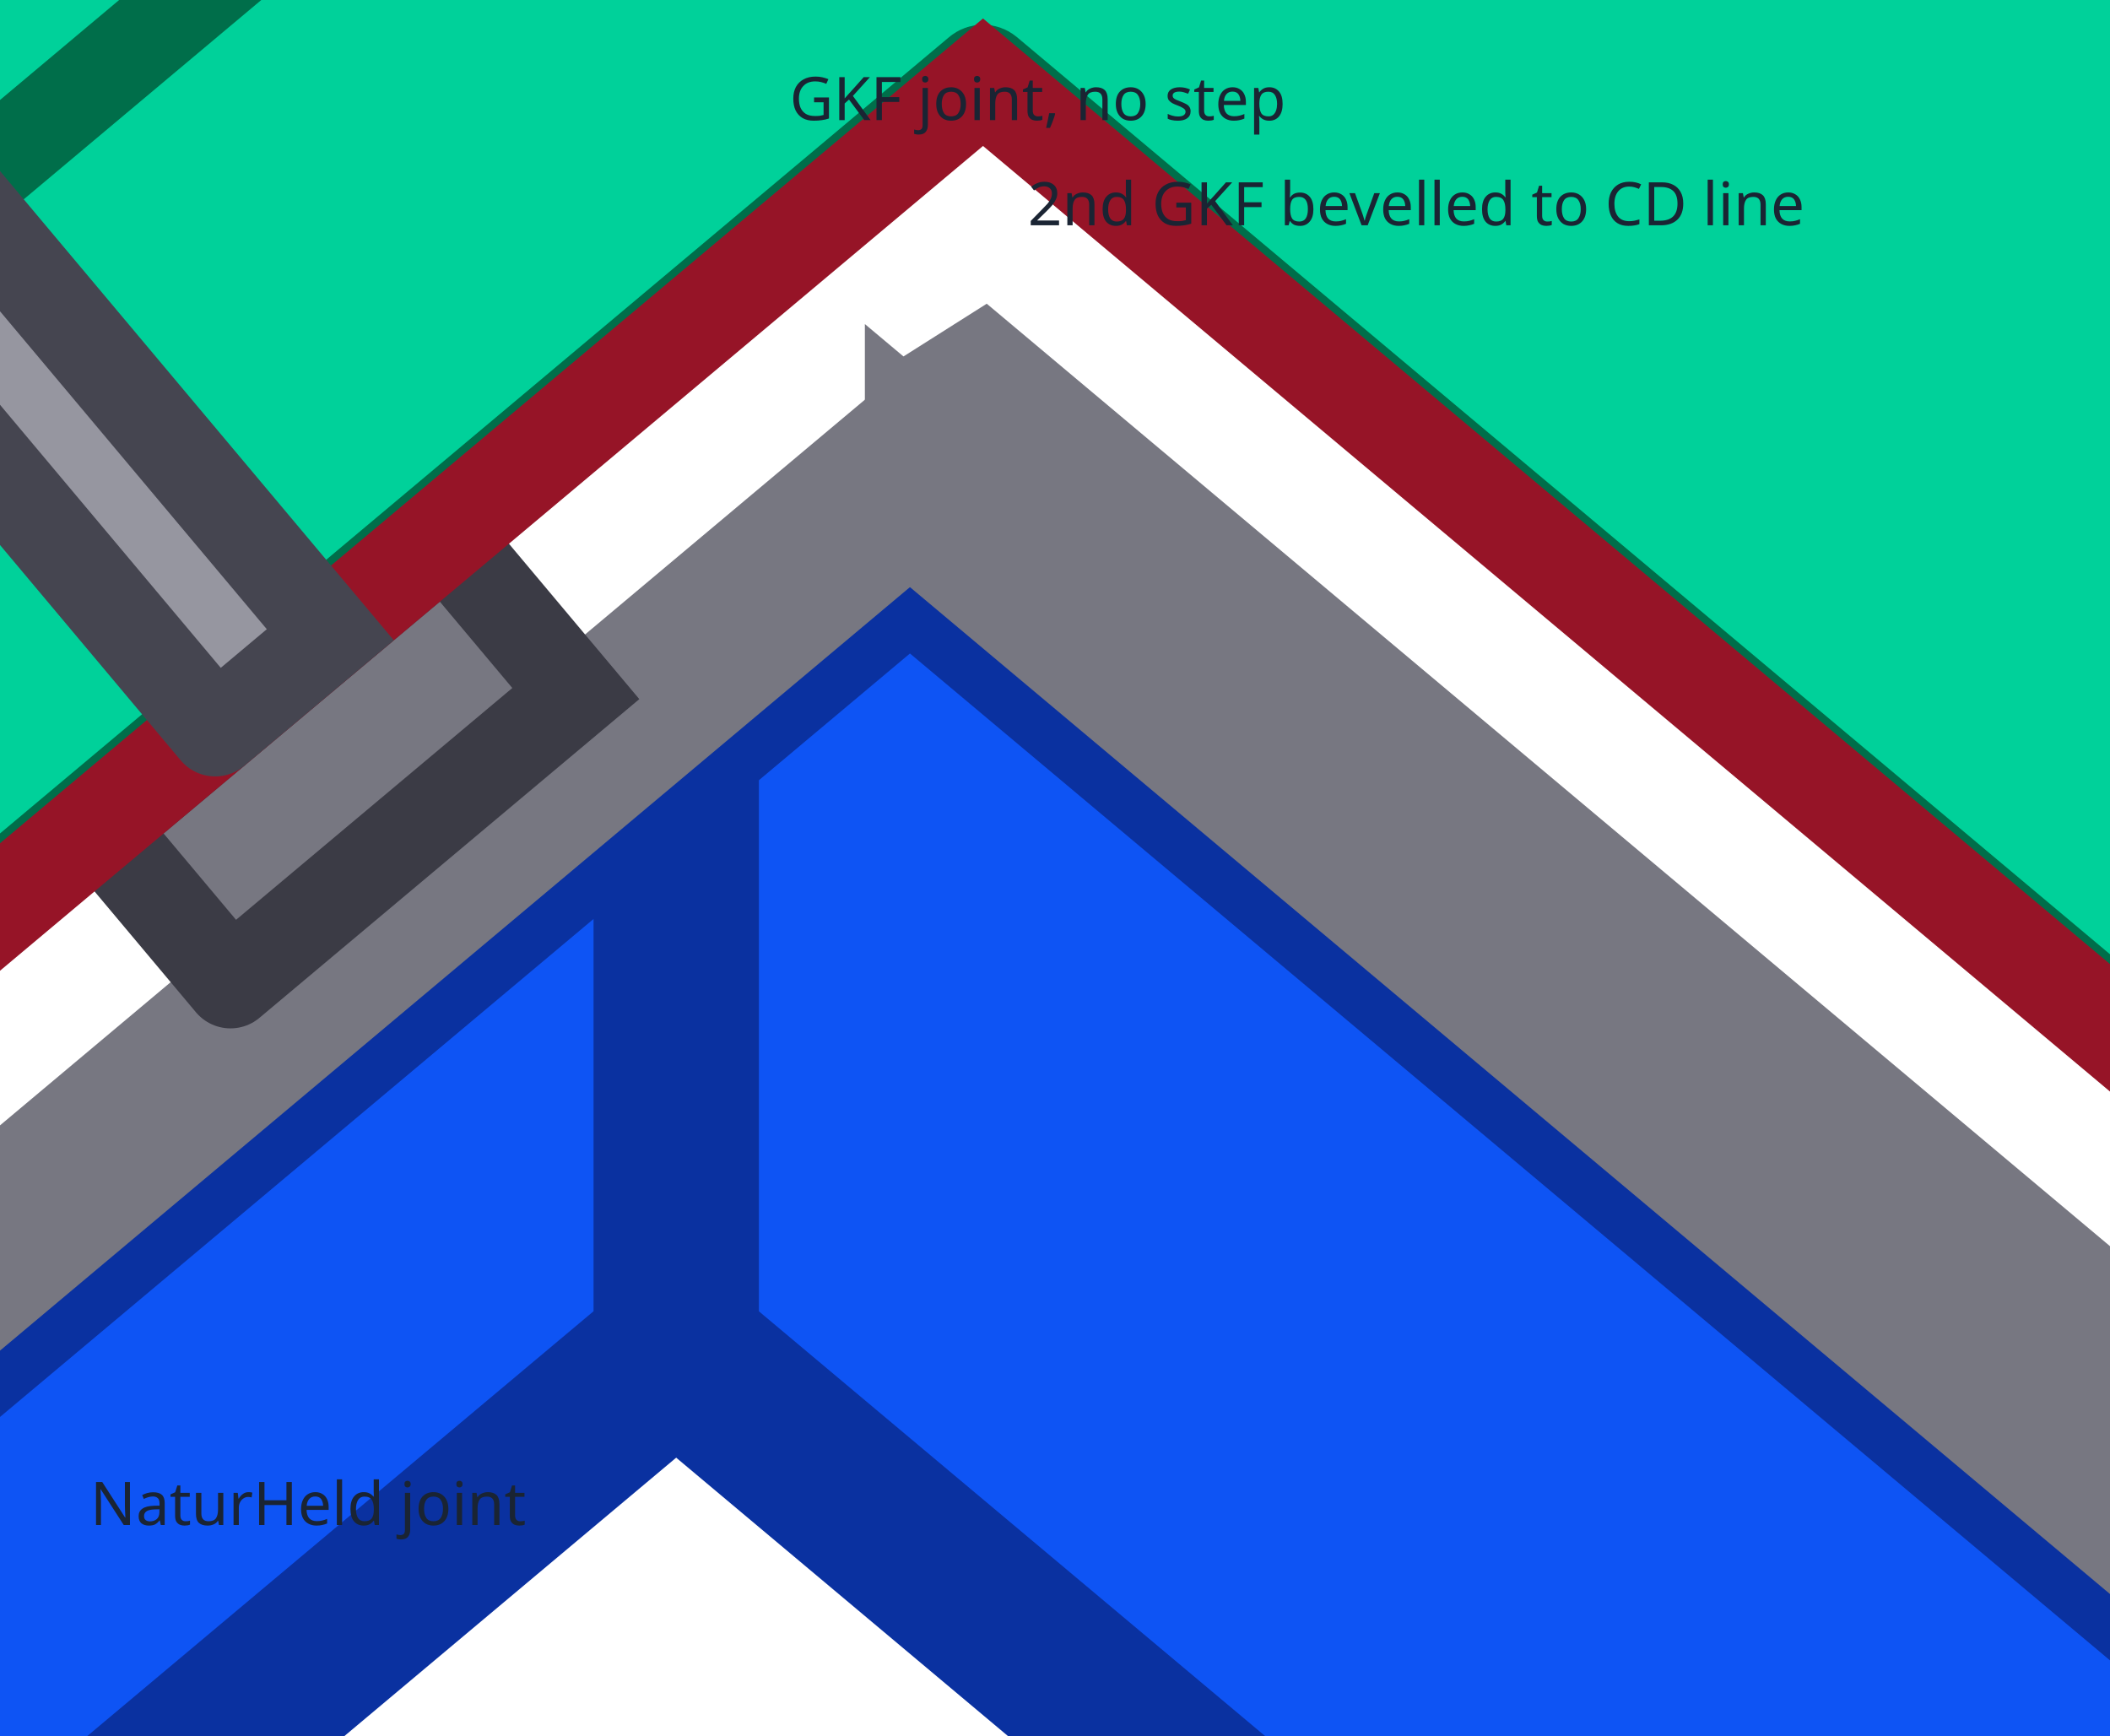
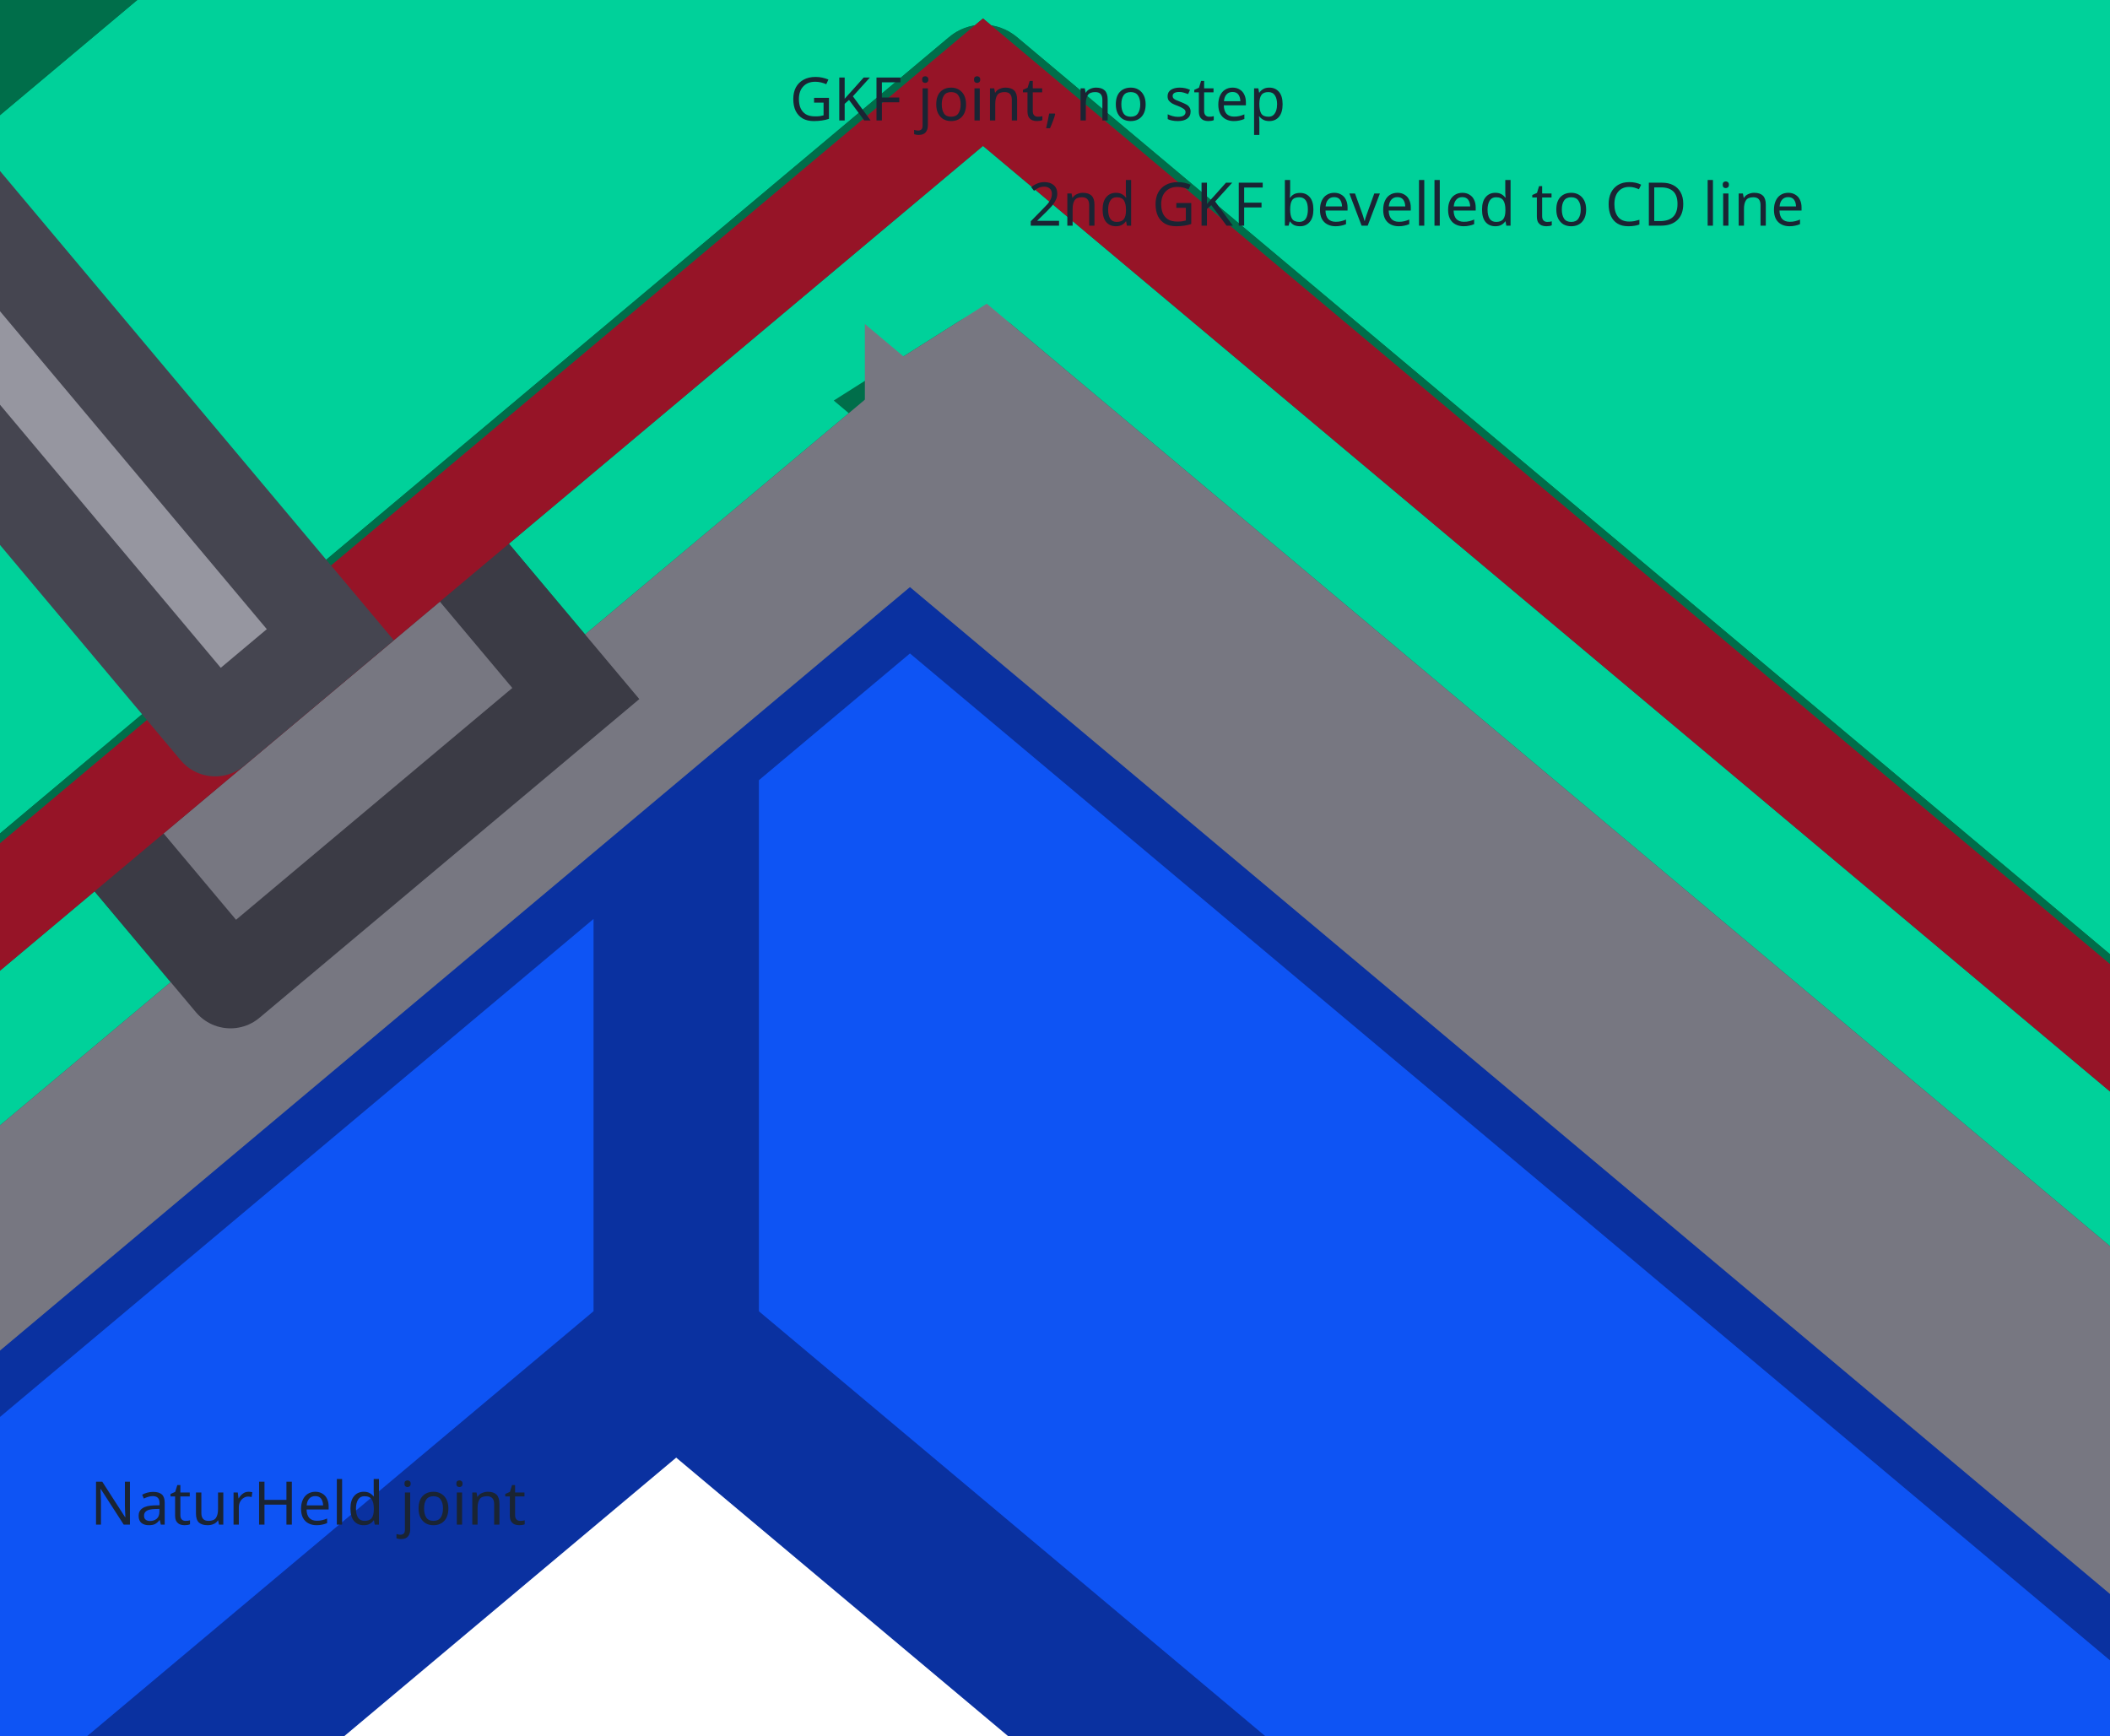
- <svg xmlns="http://www.w3.org/2000/svg" width="280.84mm" height="230.97mm" viewBox="2360.00 -5417.79 280.84 230.97" version="1.1">
+ <svg xmlns="http://www.w3.org/2000/svg" width="280.84mm" height="230.97mm" viewBox="2360.00 -5403.94 280.84 230.97" version="1.1">
  <g transform="scale(1,-1)" stroke-linecap="round">
    <g fill="rgb(230,115,20)" stroke="rgb(119,49,0)" stroke-width="12.0" id="floor">
      <path d="M 5349.0,0.0 L 1.0,0.0 L 1.0,-150.0 L 5349.0,-150.0 L 5349.0,0.0" />
    </g>
    <g fill="rgb(69,230,24)" stroke="rgb(24,119,10)" stroke-width="12.0" id="eps">
+       <path d="M -266.0,3200.0 L -465.0,3200.0 L -465.0,2953.0 L -266.0,2953.0 L -266.0,3200.0" />
      <path d="M -266.0,-1.0 L -465.0,-1.0 L -465.0,-150.0 L -266.0,-150.0 L -266.0,-1.0" />
-       <path d="M -266.0,3200.0 L -465.0,3200.0 L -465.0,2953.0 L -266.0,2953.0 L -266.0,3200.0" />
      <path d="M 5815.0,3200.0 L 5616.0,3200.0 L 5616.0,-150.0 L 5815.0,-150.0 L 5815.0,3200.0" />
    </g>
    <g fill="rgb(224,69,39)" stroke="rgb(129,30,14)" stroke-width="12.0" id="masonry">
      <path d="M -16.0,3200.0 L -265.0,3200.0 L -265.0,2953.0 L -16.0,2953.0 L -16.0,3200.0" />
      <path d="M 5615.0,3200.0 L 5366.0,3200.0 L 5366.0,-150.0 L 5615.0,-150.0 L 5615.0,3200.0" />
    </g>
    <g fill="rgb(255,224,119)" stroke="rgb(170,139,49)" stroke-width="12.0" id="plaster">
      <path d="M 0.0,3200.0 L -15.0,3200.0 L -15.0,2953.0 L 0.0,2953.0 L 0.0,3200.0" />
      <path d="M 5365.0,3200.0 L 5350.0,3200.0 L 5350.0,0.0 L 5365.0,0.0 L 5365.0,3200.0" />
    </g>
    <g fill="rgb(255,150,0)" stroke="rgb(160,80,0)" stroke-width="12.0" id="furniture">
      <path d="M 5349.0,2450.0 L 4900.0,2450.0 L 4900.0,0.0 L 5349.0,0.0 L 5349.0,2450.0" />
    </g>
    <g fill="rgb(199,84,10)" stroke="rgb(110,39,0)" stroke-width="12.0" id="wall_plate">
      <path d="M -70.0,3300.0 L -210.0,3300.0 L -210.0,3201.0 L -70.0,3201.0 L -70.0,3300.0" />
      <path d="M 5560.0,3300.0 L 5420.0,3300.0 L 5420.0,3201.0 L 5560.0,3201.0 L 5560.0,3300.0" />
    </g>
    <g fill="rgb(199,84,10)" stroke="rgb(110,39,0)" stroke-width="12.0" id="rafters">
      <path d="M 5895.0,3168.026 L 2675.0,5869.927 L -545.0,3168.026 L -545.0,2961.161 L -265.0,3196.109 L -265.0,3200.0 L -260.363,3200.0 L -210.0,3242.259 L -210.0,3300.0 L -141.187,3300.0 L 2675.0,5663.062 L 5491.187,3300.0 L 5560.0,3300.0 L 5560.0,3242.259 L 5610.363,3200.0 L 5615.0,3200.0 L 5615.0,3196.109 L 5895.0,2961.161 L 5895.0,3168.026" />
    </g>
    <g fill="rgb(0,209,154)" stroke="rgb(0,110,74)" stroke-width="12.0" id="plenum_wool">
-       <path d="M 2.0,3417.309 L 2.0,3320.422 L 2490.195,5408.265 A 1.0,1.0 -140.0 0,0 2491.481,5408.265 L 4954.555,3341.5 L 5005.0,3341.5 A 1.0,1.0 180.0 0,0 5006.0,3340.5 L 5006.0,3314.5 L 5348.0,3314.5 L 5348.0,3417.309 L 5349.0,3416.47 L 5349.0,3625.335 L 2675.0,5869.927 L 1.0,3625.335 L 1.0,3416.47 L 2.0,3417.309 M 990.575,4242.134 L 991.86,4240.602 L 948.526,4204.24 L 947.241,4205.773 L 990.575,4242.134 M 3911.354,4603.57 L 3954.687,4567.719 L 3953.401,4566.187 L 3910.068,4602.038 L 3911.354,4603.57 M 1465.21,4641.706 L 1463.925,4643.238 L 1507.259,4679.599 L 1508.544,4678.067 L 1465.21,4641.706 M 3434.147,4988.324 L 3432.861,4986.791 L 3389.528,5022.643 L 3390.813,5024.175 L 3434.147,4988.324 M 3648.256,4844.097 L 2675.0,5660.756 L 1701.744,4844.097 L 2675.0,5661.062 L 3648.256,4844.097" />
+       <path d="M 2.0,3417.309 L 2.0,3306.576 L 2490.195,5394.42 A 1.0,1.0 -140.0 0,0 2491.481,5394.42 L 4938.055,3341.5 L 4988.5,3341.5 A 1.0,1.0 180.0 0,0 4989.5,3340.5 L 4989.5,3314.5 L 5348.0,3314.5 L 5348.0,3417.309 L 5349.0,3416.47 L 5349.0,3625.335 L 2675.0,5869.927 L 1.0,3625.335 L 1.0,3416.47 L 2.0,3417.309 M 990.575,4242.134 L 991.86,4240.602 L 948.526,4204.24 L 947.241,4205.773 L 990.575,4242.134 M 3911.354,4603.57 L 3954.687,4567.719 L 3953.401,4566.187 L 3910.068,4602.038 L 3911.354,4603.57 M 1465.21,4641.706 L 1463.925,4643.238 L 1507.259,4679.599 L 1508.544,4678.067 L 1465.21,4641.706 M 3434.147,4988.324 L 3432.861,4986.791 L 3389.528,5022.643 L 3390.813,5024.175 L 3434.147,4988.324 M 3648.256,4844.097 L 2675.0,5660.756 L 1701.744,4844.097 L 2675.0,5661.062 L 3648.256,4844.097" />
+       <path d="M 2675.0,5661.062 L 1701.744,4844.097 L 2675.0,5660.756 L 3648.256,4844.097 L 2675.0,5661.062" />
+       <path d="M -465.0,3200.0 L -70.0,3200.0 L -70.0,3201.0 L -210.0,3201.0 L -210.0,3300.0 L -70.0,3300.0 L -70.0,3244.856 L 2490.838,5393.654 L 4937.691,3340.5 L 4988.5,3340.5 L 4988.5,3313.5 L 5420.0,3313.5 L 5420.0,3300.0 L 5560.0,3300.0 L 5560.0,3201.0 L 5420.0,3201.0 L 5420.0,3200.0 L 5815.0,3200.0 L 5815.0,3235.154 L 2675.0,5869.927 L -465.0,3235.154 L -465.0,3200.0 M 1.0,3625.335 L 2675.0,5869.927 L 5349.0,3625.335 L 5349.0,3416.47 L 5348.0,3417.309 L 5348.0,3314.5 L 4989.5,3314.5 L 4989.5,3340.5 A 1.0,1.0 180.0 0,1 4988.5,3341.5 L 4938.055,3341.5 L 2491.481,5394.42 A 1.0,1.0 -140.0 0,1 2490.195,5394.42 L 2.0,3306.576 L 2.0,3417.309 L 1.0,3416.47 L 1.0,3625.335" />
+       <path d="M -31.623,3200.0 L -18.377,3200.0 L -22.377,3214.0 L -27.623,3214.0 L -31.623,3200.0" />
+       <path d="M 4937.327,3339.5 L 4918.81,3355.038 L 4902.097,3335.121 L 4923.547,3317.123 L 4926.5,3316.658 L 4926.5,3338.5 L 4927.5,3338.5 L 4927.5,3339.5 L 4937.327,3339.5" />
+       <path d="M 4899.0,3303.779 L 4900.0,3302.94 L 4900.0,3287.5 L 5419.0,3287.5 L 5419.0,3288.5 L 4901.0,3288.5 L 4901.0,3299.0 L 5419.0,3299.0 L 5419.0,3301.0 L 4901.0,3301.0 L 4901.0,3311.5 L 4908.053,3311.5 L 4927.5,3311.5 L 5419.0,3311.5 L 5419.0,3312.5 L 4927.5,3312.5 L 4927.5,3316.5 L 4926.5,3316.5 L 4922.904,3316.357 L 4860.854,3368.423 L 4861.497,3369.189 L 4901.331,3335.764 L 4918.044,3355.681 L 4501.2,3705.454 L 4483.845,3684.771 L 4437.882,3723.338 L 4455.238,3744.021 L 4022.422,4107.196 L 4005.067,4086.513 L 3959.104,4125.08 L 3976.46,4145.764 L 3543.645,4508.939 L 3526.289,4488.255 L 3480.327,4526.823 L 3497.682,4547.506 L 3064.867,4910.681 L 3047.512,4889.998 L 3001.549,4928.565 L 3018.904,4949.248 L 2490.838,5392.348 L 2419.286,5332.309 L 2436.641,5311.626 L 2390.678,5273.059 L 2373.323,5293.742 L 1940.508,4930.567 L 1957.863,4909.884 L 1911.901,4871.316 L 1894.545,4892 L 1461.73,4528.825 L 1479.085,4508.141 L 1433.123,4469.574 L 1415.767,4490.257 L 982.952,4127.082 L 1000.308,4106.399 L 954.345,4067.832 L 936.99,4088.515 L 504.175,3725.34 L 521.53,3704.657 L 475.567,3666.09 L 458.212,3686.773 L -19.709,3285.749 L -19.067,3284.983 L -58.901,3251.558 L -42.831,3232.407 L -2.997,3265.832 L -2.354,3265.066 L -64.404,3213 L -69.0,3213.143 L -69.0,3201.0 L -32.377,3201.0 L -28.377,3215.0 L -21.623,3215.0 L -17.623,3201.0 L -15.0,3201.0 L -15.0,3202.0 L 0.0,3202.0 L 0.0,3250.724 L 2481.114,5332.626 L 4889.799,3311.5 L 4899.0,3311.5 L 4899.0,3303.779 M 2481.114,5347.944 L 4908.053,3311.5 L 4888.607,3313.5 L 2481.114,5333.626 L -58.0,3203.056 L -58.0,3217.374 L 2481.114,5347.944 M 2490.838,5356.102 L 4927.5,3311.5 L 4908.053,3313.5 L 2481.114,5349.944 L 2490.838,5356.102" />
+       <path d="M -69.0,3244.389 L -69.0,3235.143 L -68.0,3235.143 L -68.0,3213.143 L -65.047,3213.766 L -43.597,3231.764 L -60.31,3251.681 L -69.0,3244.389" />
    </g>
    <g fill="rgb(69,69,80)" stroke="rgb(30,30,39)" stroke-width="12.0" id="racking_strap">
      <path d="M 1507.259,4679.599 L 1463.925,4643.238 L 1465.21,4641.706 L 1508.544,4678.067 L 1507.259,4679.599" />
      <path d="M 948.526,4204.24 L 991.86,4240.602 L 990.575,4242.134 L 947.241,4205.773 L 948.526,4204.24" />
      <path d="M 3954.687,4567.719 L 3911.354,4603.57 L 3910.068,4602.038 L 3953.401,4566.187 L 3954.687,4567.719" />
      <path d="M 3389.528,5022.643 L 3432.861,4986.791 L 3434.147,4988.324 L 3390.813,5024.175 L 3389.528,5022.643" />
    </g>
    <g fill="none" stroke="rgb(234,14,14)" stroke-width="22.0" id="roofing">
      <path d="M -545.0,3170.026 L 2675.0,5871.927 L 5895.0,3170.026 L 5895.0,3355.699 L 2675.0,6057.6 L -545.0,3355.699 L -545.0,3170.026" />
    </g>
    <g fill="rgb(139,209,255)" stroke="rgb(39,119,180)" stroke-width="12.0" id="glazing">
      <path d="M -130.0,2500.0 L -150.0,2500.0 L -150.0,1.0 L -130.0,1.0 L -130.0,2500.0" />
    </g>
    <g fill="rgb(14,84,244)" stroke="rgb(10,49,160)" stroke-width="22.0" id="slope_naturheld_140">
-       <path d="M 2450.0,5237.817 A 1.0,1.0 -140.0 0,0 2450.643,5237.583 L 4899.0,3183.167 L 4899.0,3312.5 A 1.0,1.0 -90.0 0,0 4900.0,3313.5 L 4902.359,3313.5 L 2481.114,5345.166 L 2450.0,5319.058 L 2450.0,5237.817" />
-       <path d="M 3.0,3184.846 L 2449.357,5237.583 A 1.0,1.0 -140.0 0,0 2450.0,5237.817 L 2450.0,5319.058 L 3.0,3265.781 L 3.0,3184.846" />
+       <path d="M 2450.0,5223.972 A 1.0,1.0 -140.0 0,0 2450.643,5223.738 L 4899.0,3169.322 L 4899.0,3311.5 L 4888.607,3311.5 A 1.0,1.0 0.0 0,0 4887.964,3311.734 L 2481.114,5331.321 L 2450.0,5305.212 L 2450.0,5223.972" />
+       <path d="M 3.0,3171 L 2449.357,5223.738 A 1.0,1.0 -140.0 0,0 2450.0,5223.972 L 2450.0,5305.212 L 3.0,3251.936 L 3.0,3171" />
    </g>
    <g fill="rgb(230,230,234)" stroke="rgb(119,119,129)" stroke-width="12.0" id="slope_gkf">
-       <path d="M 2481.114,5347.471 L 4905.107,3313.5 L 4924.553,3311.5 L 2481.114,5361.789 L 2481.114,5347.471" />
-       <path d="M -68.0,3208.51 L 2481.114,5347.471 L 2481.114,5361.789 L -68.0,3222.828 L -68.0,3208.51" />
-       <path d="M 2481.114,5363.789 L 4924.553,3313.5 L 4944.0,3311.5 L 2490.838,5369.948 L 2481.114,5363.789" />
+       <path d="M 2481.114,5333.626 L 4888.607,3313.5 L 4908.053,3311.5 L 2481.114,5347.944 L 2481.114,5333.626" />
+       <path d="M -58.0,3203.056 L 2481.114,5333.626 L 2481.114,5347.944 L -58.0,3217.374 L -58.0,3203.056" />
+       <path d="M 2481.114,5349.944 L 4908.053,3313.5 L 4927.5,3311.5 L 2490.838,5356.102 L 2481.114,5349.944" />
    </g>
    <g fill="rgb(119,119,129)" stroke="rgb(59,59,69)" stroke-width="12.0" id="slope_cd">
-       <path d="M 475.567,3679.935 L 521.53,3718.502 L 504.175,3739.185 L 458.212,3700.618 L 475.567,3679.935" />
-       <path d="M 954.345,4081.677 L 1000.308,4120.244 L 982.952,4140.927 L 936.99,4102.36 L 954.345,4081.677" />
-       <path d="M 1433.123,4483.419 L 1479.085,4521.987 L 1461.73,4542.67 L 1415.767,4504.102 L 1433.123,4483.419" />
-       <path d="M 1911.901,4885.162 L 1957.863,4923.729 L 1940.508,4944.412 L 1894.545,4905.845 L 1911.901,4885.162" />
-       <path d="M 2390.678,5286.904 L 2436.641,5325.471 L 2419.286,5346.154 L 2373.323,5307.587 L 2390.678,5286.904" />
-       <path d="M 3001.549,4942.41 L 3047.512,4903.843 L 3064.867,4924.526 L 3018.904,4963.093 L 3001.549,4942.41" />
-       <path d="M 3480.327,4540.668 L 3526.289,4502.1 L 3543.645,4522.784 L 3497.682,4561.351 L 3480.327,4540.668" />
-       <path d="M 3959.104,4138.925 L 4005.067,4100.358 L 4022.422,4121.041 L 3976.46,4159.609 L 3959.104,4138.925" />
-       <path d="M 4437.882,3737.183 L 4483.845,3698.616 L 4501.2,3719.299 L 4455.238,3757.866 L 4437.882,3737.183" />
+       <path d="M 475.567,3666.09 L 521.53,3704.657 L 504.175,3725.34 L 458.212,3686.773 L 475.567,3666.09" />
+       <path d="M 954.345,4067.832 L 1000.308,4106.399 L 982.952,4127.082 L 936.99,4088.515 L 954.345,4067.832" />
+       <path d="M 1433.123,4469.574 L 1479.085,4508.141 L 1461.73,4528.825 L 1415.767,4490.257 L 1433.123,4469.574" />
+       <path d="M 1911.901,4871.316 L 1957.863,4909.884 L 1940.508,4930.567 L 1894.545,4892 L 1911.901,4871.316" />
+       <path d="M 2390.678,5273.059 L 2436.641,5311.626 L 2419.286,5332.309 L 2373.323,5293.742 L 2390.678,5273.059" />
+       <path d="M 3001.549,4928.565 L 3047.512,4889.998 L 3064.867,4910.681 L 3018.904,4949.248 L 3001.549,4928.565" />
+       <path d="M 3480.327,4526.823 L 3526.289,4488.255 L 3543.645,4508.939 L 3497.682,4547.506 L 3480.327,4526.823" />
+       <path d="M 3959.104,4125.08 L 4005.067,4086.513 L 4022.422,4107.196 L 3976.46,4145.764 L 3959.104,4125.08" />
+       <path d="M 4437.882,3723.338 L 4483.845,3684.771 L 4501.2,3705.454 L 4455.238,3744.021 L 4437.882,3723.338" />
    </g>
    <g fill="rgb(224,34,59)" stroke="rgb(150,20,39)" stroke-width="12.0" id="slope_foil">
-       <path d="M -18.377,3200.0 L 0.0,3200.0 L 0.0,3188.0 L 1.0,3188.0 L 1.0,3201.0 L -17.623,3201.0 L -21.623,3215.0 L -28.377,3215.0 L -32.377,3201.0 L -69.0,3201.0 L -69.0,3258.235 L 2490.838,5406.194 L 4953.827,3339.5 L 5004.0,3339.5 L 5004.0,3312.5 L 5419.0,3312.5 L 5419.0,3201.0 L 5394.852,3201.0 L 5389.852,3215.0 L 5379.148,3215.0 L 5374.148,3201.0 L 5349.0,3201.0 L 5349.0,3150.0 L 5350.0,3150.0 L 5350.0,3200.0 L 5374.852,3200.0 L 5379.852,3214.0 L 5389.148,3214.0 L 5394.148,3200.0 L 5420.0,3200.0 L 5420.0,3313.5 L 5005.0,3313.5 L 5005.0,3340.5 L 4954.191,3340.5 L 2490.838,5407.499 L -70.0,3258.701 L -70.0,3200.0 L -31.623,3200.0 L -27.623,3214.0 L -22.377,3214.0 L -18.377,3200.0" />
+       <path d="M -18.377,3200.0 L 0.0,3200.0 L 0.0,3188.0 L 1.0,3188.0 L 1.0,3201.0 L -17.623,3201.0 L -21.623,3215.0 L -28.377,3215.0 L -32.377,3201.0 L -69.0,3201.0 L -69.0,3244.389 L 2490.838,5392.348 L 4937.327,3339.5 L 4987.5,3339.5 L 4987.5,3312.5 L 5419.0,3312.5 L 5419.0,3201.0 L 5394.852,3201.0 L 5389.852,3215.0 L 5379.148,3215.0 L 5374.148,3201.0 L 5349.0,3201.0 L 5349.0,3150.0 L 5350.0,3150.0 L 5350.0,3200.0 L 5374.852,3200.0 L 5379.852,3214.0 L 5389.148,3214.0 L 5394.148,3200.0 L 5420.0,3200.0 L 5420.0,3313.5 L 4988.5,3313.5 L 4988.5,3340.5 L 4937.691,3340.5 L 2490.838,5393.654 L -70.0,3244.856 L -70.0,3200.0 L -31.623,3200.0 L -27.623,3214.0 L -22.377,3214.0 L -18.377,3200.0" />
    </g>
    <g fill="rgb(255,139,0)" stroke="rgb(180,90,0)" stroke-width="12.0" id="vapour_brake_tape">
      <path d="M -15.0,3201.0 L 1.0,3201.0 L 1.0,3187.0 L 2.0,3187.0 L 2.0,3202.0 L -15.0,3202.0 L -15.0,3201.0" />
      <path d="M 5365.0,3202.0 L 5348.0,3202.0 L 5348.0,3149.0 L 5349.0,3149.0 L 5349.0,3201.0 L 5365.0,3201.0 L 5365.0,3202.0" />
    </g>
    <g fill="rgb(119,119,129)" stroke="rgb(39,39,49)" stroke-width="12.0" id="eave_ud">
-       <path d="M -68.0,3226.989 L -68.0,3248.989 L -69.0,3248.989 L -69.0,3226.989 L -64.404,3226.845 L -2.354,3278.911 L -2.997,3279.677 L -42.831,3246.252 L -58.901,3265.403 L -19.067,3298.828 L -19.709,3299.594 L -60.31,3265.527 L -43.597,3245.609 L -65.047,3227.611 L -68.0,3226.989" />
+       <path d="M -68.0,3213.143 L -68.0,3235.143 L -69.0,3235.143 L -69.0,3213.143 L -64.404,3213 L -2.354,3265.066 L -2.997,3265.832 L -42.831,3232.407 L -58.901,3251.558 L -19.067,3284.983 L -19.709,3285.749 L -60.31,3251.681 L -43.597,3231.764 L -65.047,3213.766 L -68.0,3213.143" />
    </g>
    <g fill="rgb(244,244,244)" stroke="rgb(20,20,20)" stroke-width="12.0" id="eave_acrylic">
-       <path d="M 0.0,3177.523 L 6.0,3186.057 L 2.0,3182.701 L 0.0,3182.701 L 0.0,3177.523" />
+       <path d="M 0.0,3163.678 L 6.0,3172.212 L 2.0,3168.856 L 0.0,3168.856 L 0.0,3163.678" />
    </g>
    <g fill="rgb(150,150,160)" stroke="rgb(69,69,80)" stroke-width="12.0" id="slope_direct_hanger">
-       <path d="M 473.533,3713.474 L 488.854,3726.329 L 440.24,3784.265 L 424.919,3771.409 L 473.533,3713.474" />
-       <path d="M 952.311,4115.216 L 967.631,4128.072 L 919.018,4186.007 L 903.697,4173.151 L 952.311,4115.216" />
-       <path d="M 1431.088,4516.958 L 1446.409,4529.814 L 1397.796,4587.749 L 1382.475,4574.893 L 1431.088,4516.958" />
-       <path d="M 1909.866,4918.7 L 1925.187,4931.556 L 1876.574,4989.491 L 1861.253,4976.636 L 1909.866,4918.7" />
-       <path d="M 2388.644,5320.443 L 2403.965,5333.298 L 2355.351,5391.234 L 2340.03,5378.378 L 2388.644,5320.443" />
+       <path d="M 473.533,3699.629 L 488.854,3712.484 L 433.423,3778.544 L 418.102,3765.688 L 473.533,3699.629" />
+       <path d="M 952.311,4101.371 L 967.631,4114.227 L 912.201,4180.286 L 896.88,4167.431 L 952.311,4101.371" />
+       <path d="M 1431.088,4503.113 L 1446.409,4515.969 L 1390.978,4582.029 L 1375.658,4569.173 L 1431.088,4503.113" />
+       <path d="M 1909.866,4904.855 L 1925.187,4917.711 L 1869.756,4983.771 L 1854.435,4970.915 L 1909.866,4904.855" />
+       <path d="M 2388.644,5306.598 L 2403.965,5319.453 L 2348.534,5385.513 L 2333.213,5372.657 L 2388.644,5306.598" />
    </g>
    <g fill="rgb(90,90,100)" stroke="rgb(39,39,49)" stroke-width="12.0" id="slope_nonius">
-       <path d="M 3034.225,4950.237 L 3049.546,4937.382 L 3250.342,5176.681 L 3235.021,5189.537 L 3034.225,4950.237" />
-       <path d="M 3513.003,4548.495 L 3528.324,4535.639 L 3729.12,4774.939 L 3713.799,4787.795 L 3513.003,4548.495" />
-       <path d="M 3991.781,4146.753 L 4007.102,4133.897 L 4207.898,4373.197 L 4192.577,4386.053 L 3991.781,4146.753" />
-       <path d="M 4470.558,3745.011 L 4485.879,3732.155 L 4686.676,3971.455 L 4671.355,3984.31 L 4470.558,3745.011" />
+       <path d="M 3034.225,4936.392 L 3049.546,4923.537 L 3257.16,5170.961 L 3241.839,5183.817 L 3034.225,4936.392" />
+       <path d="M 3513.003,4534.65 L 3528.324,4521.794 L 3735.937,4769.219 L 3720.617,4782.074 L 3513.003,4534.65" />
+       <path d="M 3991.781,4132.908 L 4007.102,4120.052 L 4214.715,4367.476 L 4199.394,4380.332 L 3991.781,4132.908" />
+       <path d="M 4470.558,3731.166 L 4485.879,3718.31 L 4693.493,3965.734 L 4678.172,3978.59 L 4470.558,3731.166" />
    </g>
    <g fill="rgb(14,84,244)" stroke="rgb(10,49,160)" stroke-width="22.0" id="soffit_naturheld_140">
      <path d="M 4901.0,2471.0 L 4943.0,2471.0 L 4943.0,3286.5 L 4901.0,3286.5 L 4901.0,2471.0" />
    </g>
    <g fill="rgb(0,209,154)" stroke="rgb(0,110,74)" stroke-width="12.0" id="soffit_mineral_wool">
      <path d="M 4945.0,2483.5 L 5349.0,2483.5 L 5349.0,2960.606 L 4945.0,2960.606 L 4945.0,2483.5 M 5302.0,2486.5 L 5302.0,2512.5 L 5329.0,2512.5 L 5329.0,2486.5 L 5302.0,2486.5" />
+       <path d="M 4944.0,2470.0 L 5350.0,2470.0 L 5350.0,3150.0 L 5349.0,3150.0 L 5349.0,3149.0 L 5348.0,3149.0 L 5348.0,3153.127 A 95.0,95.0 0.0 0,0 5263.543,3102.501 A 95.0,95.0 0.0 0,0 5195.248,2960.606 L 5349.0,2960.606 L 5349.0,2483.5 L 4945.0,2483.5 L 4945.0,2960.606 L 5167.752,2960.606 A 95.0,95.0 0.0 0,0 5099.457,3102.501 A 95.0,95.0 0.0 0,0 5068.586,3287.5 L 4944.0,3287.5 L 4944.0,2470.0 M 5349.0,2481.5 L 5349.0,2471.0 L 4945.0,2471.0 L 4945.0,2481.5 L 5349.0,2481.5" />
+       <path d="M 5233.586,3287.5 L 5129.414,3287.5 A 95.0,95.0 0.0 0,0 5181.5,3244.604 A 95.0,95.0 0.0 0,0 5233.586,3287.5" />
+       <path d="M 5419.0,3286.5 L 5419.0,3287.5 L 5294.414,3287.5 A 95.0,95.0 0.0 0,0 5358.893,3202.0 L 5365.0,3202.0 L 5365.0,3201.0 L 5374.148,3201.0 L 5379.148,3215.0 L 5389.852,3215.0 L 5394.852,3201.0 L 5419.0,3201.0 L 5419.0,3232.5 L 5416.0,3232.5 L 5416.0,3283.5 L 5365.0,3283.5 L 5365.0,3286.5 L 5419.0,3286.5" />
+       <path d="M 5374.852,3200.0 L 5394.148,3200.0 L 5389.148,3214.0 L 5379.852,3214.0 L 5374.852,3200.0" />
    </g>
    <g fill="rgb(119,119,129)" stroke="rgb(59,59,69)" stroke-width="12.0" id="soffit_ud">
-       <path d="M 4943.0,3316.5 L 4944.0,3316.5 L 4944.0,3338.5 L 4943.0,3338.5 L 4943.0,3316.658 L 4940.047,3317.123 L 4918.597,3335.121 L 4935.31,3355.038 L 4934.544,3355.681 L 4917.831,3335.764 L 4877.997,3369.189 L 4877.354,3368.423 L 4939.404,3316.357 L 4943.0,3316.5" />
+       <path d="M 4926.5,3316.5 L 4927.5,3316.5 L 4927.5,3338.5 L 4926.5,3338.5 L 4926.5,3316.658 L 4923.547,3317.123 L 4902.097,3335.121 L 4918.81,3355.038 L 4918.044,3355.681 L 4901.331,3335.764 L 4861.497,3369.189 L 4860.854,3368.423 L 4922.904,3316.357 L 4926.5,3316.5" />
      <path d="M 5329.0,2512.5 L 5302.0,2512.5 L 5302.0,2486.5 L 5329.0,2486.5 L 5329.0,2512.5" />
    </g>
    <g fill="rgb(230,230,234)" stroke="rgb(119,119,129)" stroke-width="12.0" id="soffit_gkf">
      <path d="M 4901.0,3288.5 L 5419.0,3288.5 L 5419.0,3299.0 L 4901.0,3299.0 L 4901.0,3288.5" />
      <path d="M 4901.0,3301.0 L 5419.0,3301.0 L 5419.0,3311.5 L 4901.0,3311.5 L 4901.0,3301.0" />
    </g>
    <g fill="rgb(119,119,129)" stroke="rgb(59,59,69)" stroke-width="12.0" id="soffit_cd">
      <path d="M 4971.0,3286.5 L 4945.0,3286.5 L 4945.0,2486.5 L 4971.0,2486.5 L 4971.0,3286.5" />
      <path d="M 5302.0,2512.5 L 4972.0,2512.5 L 4972.0,2486.5 L 5302.0,2486.5 L 5302.0,2512.5" />
-       <path d="M 4944.0,3312.5 L 5004.0,3312.5 L 5004.0,3339.5 L 4944.0,3339.5 L 4944.0,3312.5" />
+       <path d="M 4927.5,3312.5 L 4987.5,3312.5 L 4987.5,3339.5 L 4927.5,3339.5 L 4927.5,3312.5" />
    </g>
    <g fill="rgb(20,20,23)" stroke="rgb(10,10,11)" stroke-width="2.0" id="joint_screw">
-       <path d="M -68.0,3233.989 L -66.4,3233.989 L -66.4,3241.989 L -68.0,3241.989 L -68.0,3233.989" />
-       <path d="M -103.0,3236.239 L -68.0,3236.239 L -68.0,3239.739 L -103.0,3239.739 L -103.0,3236.239" />
-       <path d="M -68.0,3233.989 L -66.4,3233.989 L -66.4,3241.989 L -68.0,3241.989 L -68.0,3233.989" />
-       <path d="M -103.0,3236.239 L -68.0,3236.239 L -68.0,3239.739 L -103.0,3239.739 L -103.0,3236.239" />
-       <path d="M -103.0,3236.239 L -68.0,3236.239 L -68.0,3239.739 L -103.0,3239.739 L -103.0,3236.239" />
-       <path d="M 4941.4,3323.5 L 4943.0,3323.5 L 4943.0,3331.5 L 4941.4,3331.5 L 4941.4,3323.5" />
-       <path d="M 4943.0,3325.75 L 4952.5,3325.75 L 4952.5,3329.25 L 4943.0,3329.25 L 4943.0,3325.75" />
-       <path d="M 4941.4,3323.5 L 4943.0,3323.5 L 4943.0,3331.5 L 4941.4,3331.5 L 4941.4,3323.5" />
-       <path d="M 4943.0,3325.75 L 4952.5,3325.75 L 4952.5,3329.25 L 4943.0,3329.25 L 4943.0,3325.75" />
-       <path d="M 4941.4,3323.5 L 4943.0,3323.5 L 4943.0,3331.5 L 4941.4,3331.5 L 4941.4,3323.5" />
-       <path d="M 4943.0,3325.75 L 4952.5,3325.75 L 4952.5,3329.25 L 4943.0,3329.25 L 4943.0,3325.75" />
+       <path d="M -68.0,3220.143 L -66.4,3220.143 L -66.4,3228.143 L -68.0,3228.143 L -68.0,3220.143" />
+       <path d="M -103.0,3222.393 L -68.0,3222.393 L -68.0,3225.893 L -103.0,3225.893 L -103.0,3222.393" />
+       <path d="M -68.0,3220.143 L -66.4,3220.143 L -66.4,3228.143 L -68.0,3228.143 L -68.0,3220.143" />
+       <path d="M -103.0,3222.393 L -68.0,3222.393 L -68.0,3225.893 L -103.0,3225.893 L -103.0,3222.393" />
+       <path d="M -103.0,3222.393 L -68.0,3222.393 L -68.0,3225.893 L -103.0,3225.893 L -103.0,3222.393" />
+       <path d="M 4924.9,3323.5 L 4926.5,3323.5 L 4926.5,3331.5 L 4924.9,3331.5 L 4924.9,3323.5" />
+       <path d="M 4926.5,3325.75 L 4936.0,3325.75 L 4936.0,3329.25 L 4926.5,3329.25 L 4926.5,3325.75" />
+       <path d="M 4924.9,3323.5 L 4926.5,3323.5 L 4926.5,3331.5 L 4924.9,3331.5 L 4924.9,3323.5" />
+       <path d="M 4926.5,3325.75 L 4936.0,3325.75 L 4936.0,3329.25 L 4926.5,3329.25 L 4926.5,3325.75" />
+       <path d="M 4924.9,3323.5 L 4926.5,3323.5 L 4926.5,3331.5 L 4924.9,3331.5 L 4924.9,3323.5" />
+       <path d="M 4926.5,3325.75 L 4936.0,3325.75 L 4936.0,3329.25 L 4926.5,3329.25 L 4926.5,3325.75" />
    </g>
    <g fill="rgb(90,90,100)" stroke="rgb(39,39,49)" stroke-width="12.0" id="soffit_nonius">
-       <path d="M 4977.575,3730.972 L 4964.0,3730.972 L 4964.0,3339.5 L 4984.0,3339.5 L 4984.0,3725.581 L 4977.575,3730.972" />
+       <path d="M 4961.075,3744.817 L 4947.5,3744.817 L 4947.5,3339.5 L 4967.5,3339.5 L 4967.5,3739.426 L 4961.075,3744.817" />
      <path d="M 4968.5,3312.5 L 4948.5,3312.5 L 4948.5,3286.5 L 4968.5,3286.5 L 4968.5,3312.5" />
      <path d="M 5331.0,2486.5 L 5254.0,2486.5 L 5254.0,2483.5 L 5331.0,2483.5 L 5331.0,2486.5" />
      <path d="M 5334.0,2563.5 L 5331.0,2563.5 L 5331.0,2486.5 L 5334.0,2486.5 L 5334.0,2563.5" />
      <path d="M 5419.0,3286.5 L 5365.0,3286.5 L 5365.0,3283.5 L 5419.0,3283.5 L 5419.0,3286.5" />
      <path d="M 5419.0,3283.5 L 5416.0,3283.5 L 5416.0,3232.5 L 5419.0,3232.5 L 5419.0,3283.5" />
    </g>
    <g fill="rgb(167,176,187)" stroke="rgb(69,78,90)" stroke-width="12.0" id="soffit_duct">
      <circle cx="5264.0" cy="3197.5" r="80.0" />
      <circle cx="5099.0" cy="3197.5" r="80.0" />
      <circle cx="5181.5" cy="3054.606" r="80.0" />
    </g>
    <g fill="none" stroke="rgb(0,0,0)" stroke-width="12.0" id="soffit_gkb">
      <path d="M 4945.0,2471.0 L 5349.0,2471.0 L 5349.0,2481.5 L 4945.0,2481.5 L 4945.0,2471.0" />
    </g>
  </g>
  <g font-family="sans-serif" font-size="8" fill="#1a2433">
-     <text x="2372.0" y="-5214.8">NaturHeld joint</text>
-     <text x="2465.1" y="-5401.8">GKF joint, no step</text>
-     <text x="2496.8" y="-5387.8">2nd GKF bevelled to CD line</text>
+     <text x="2372.0" y="-5201.0">NaturHeld joint</text>
+     <text x="2465.1" y="-5387.9">GKF joint, no step</text>
+     <text x="2496.8" y="-5373.9">2nd GKF bevelled to CD line</text>
  </g>
</svg>
